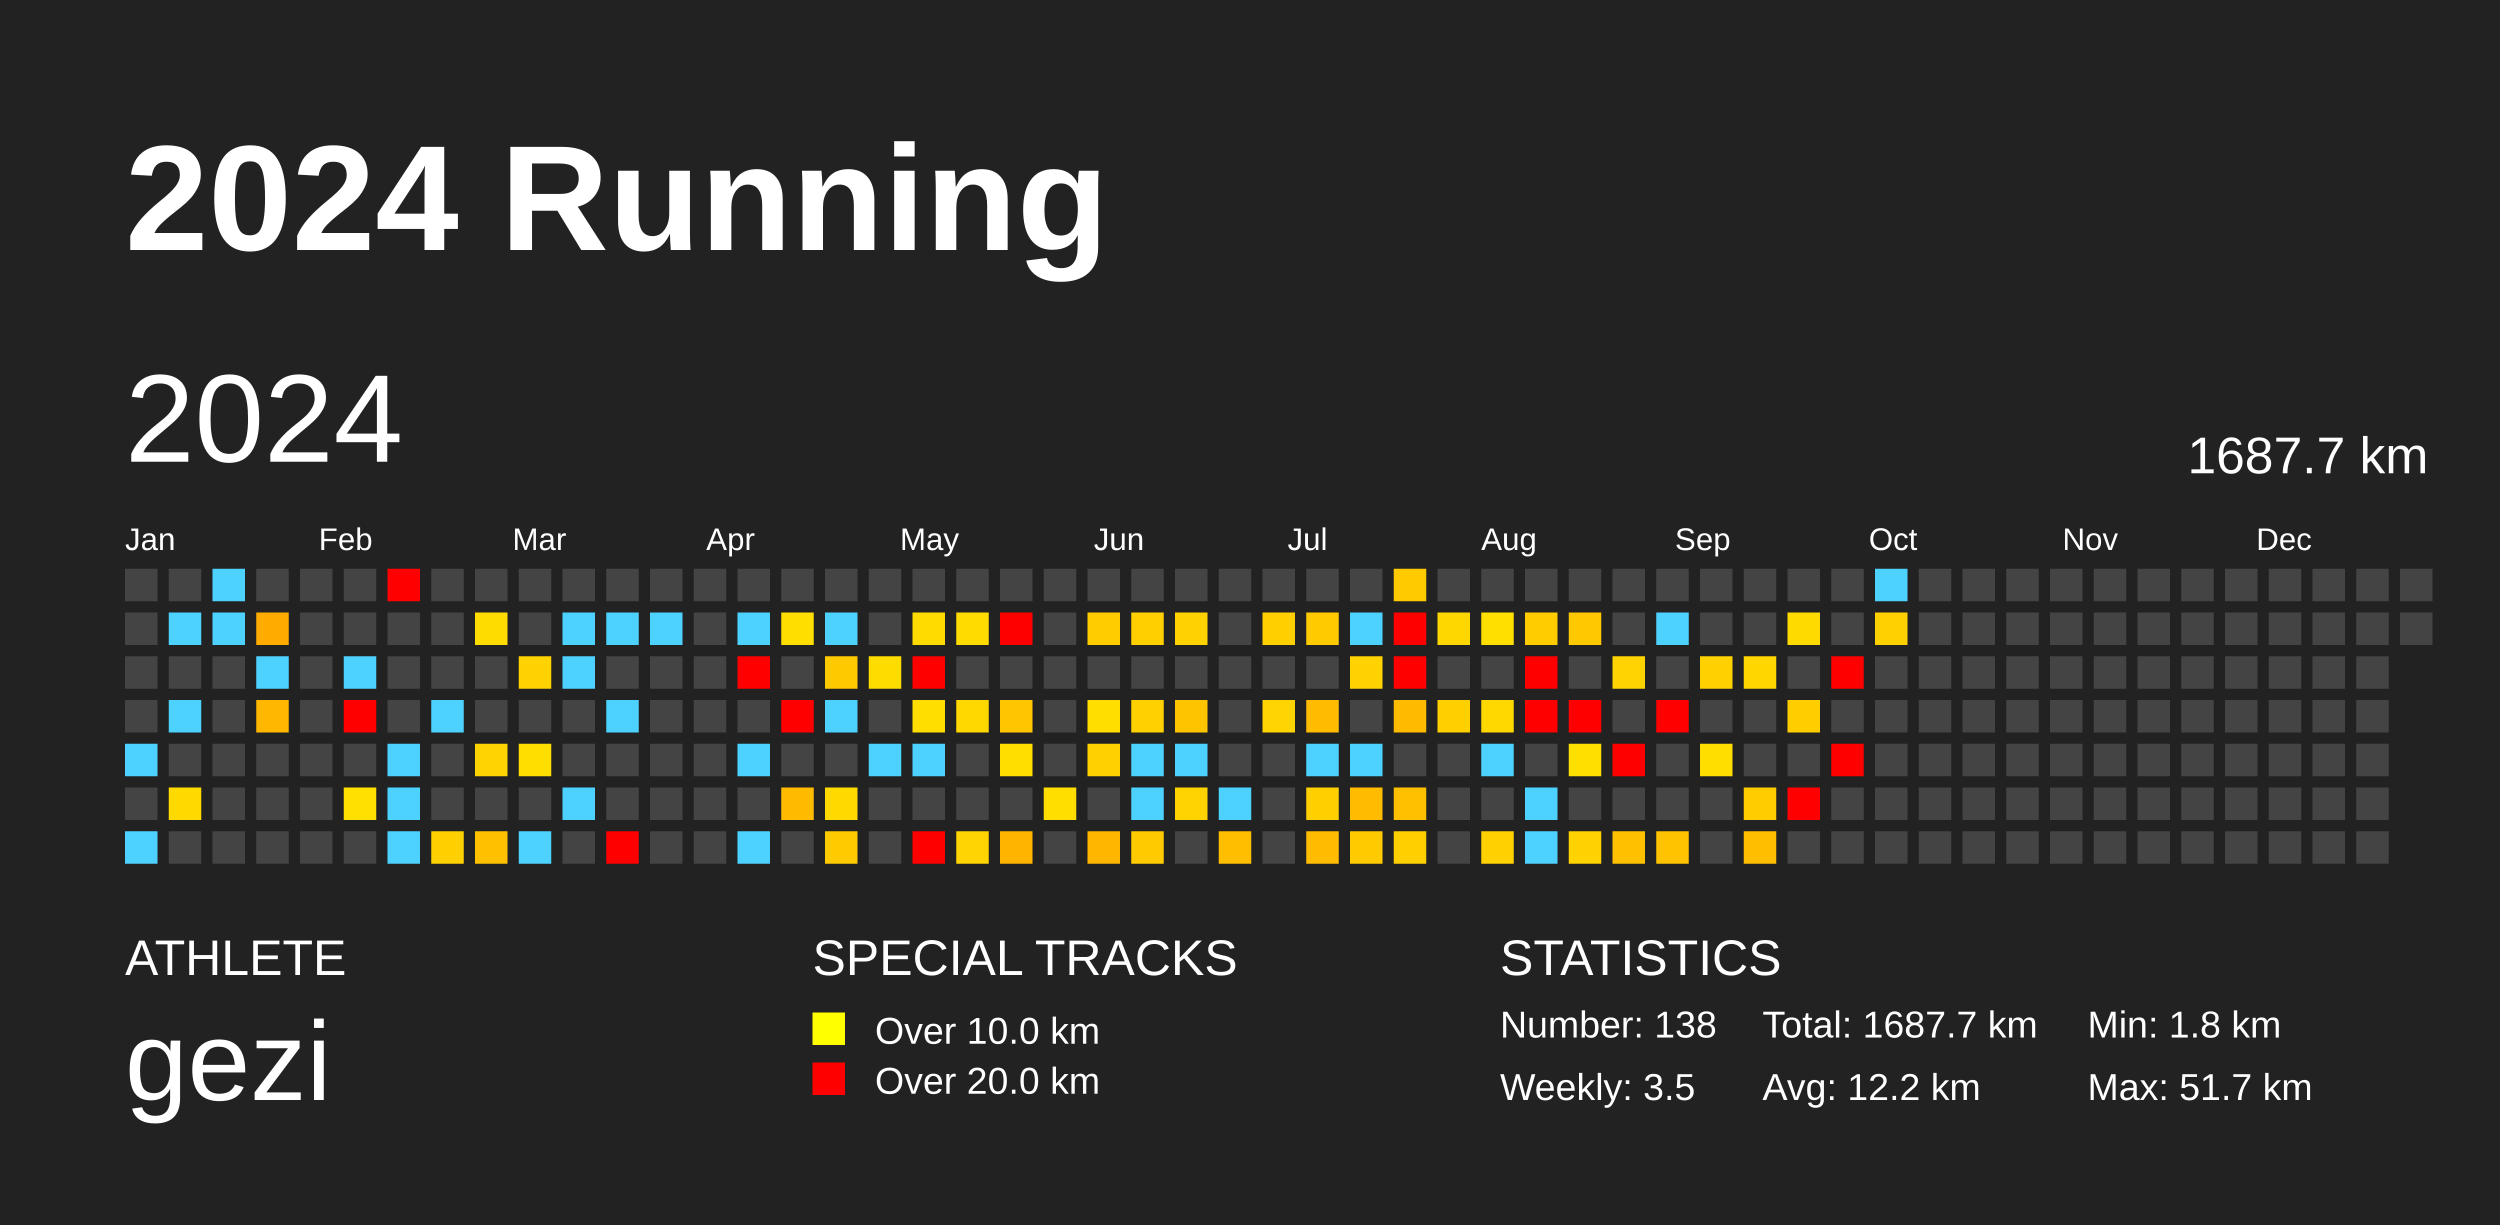
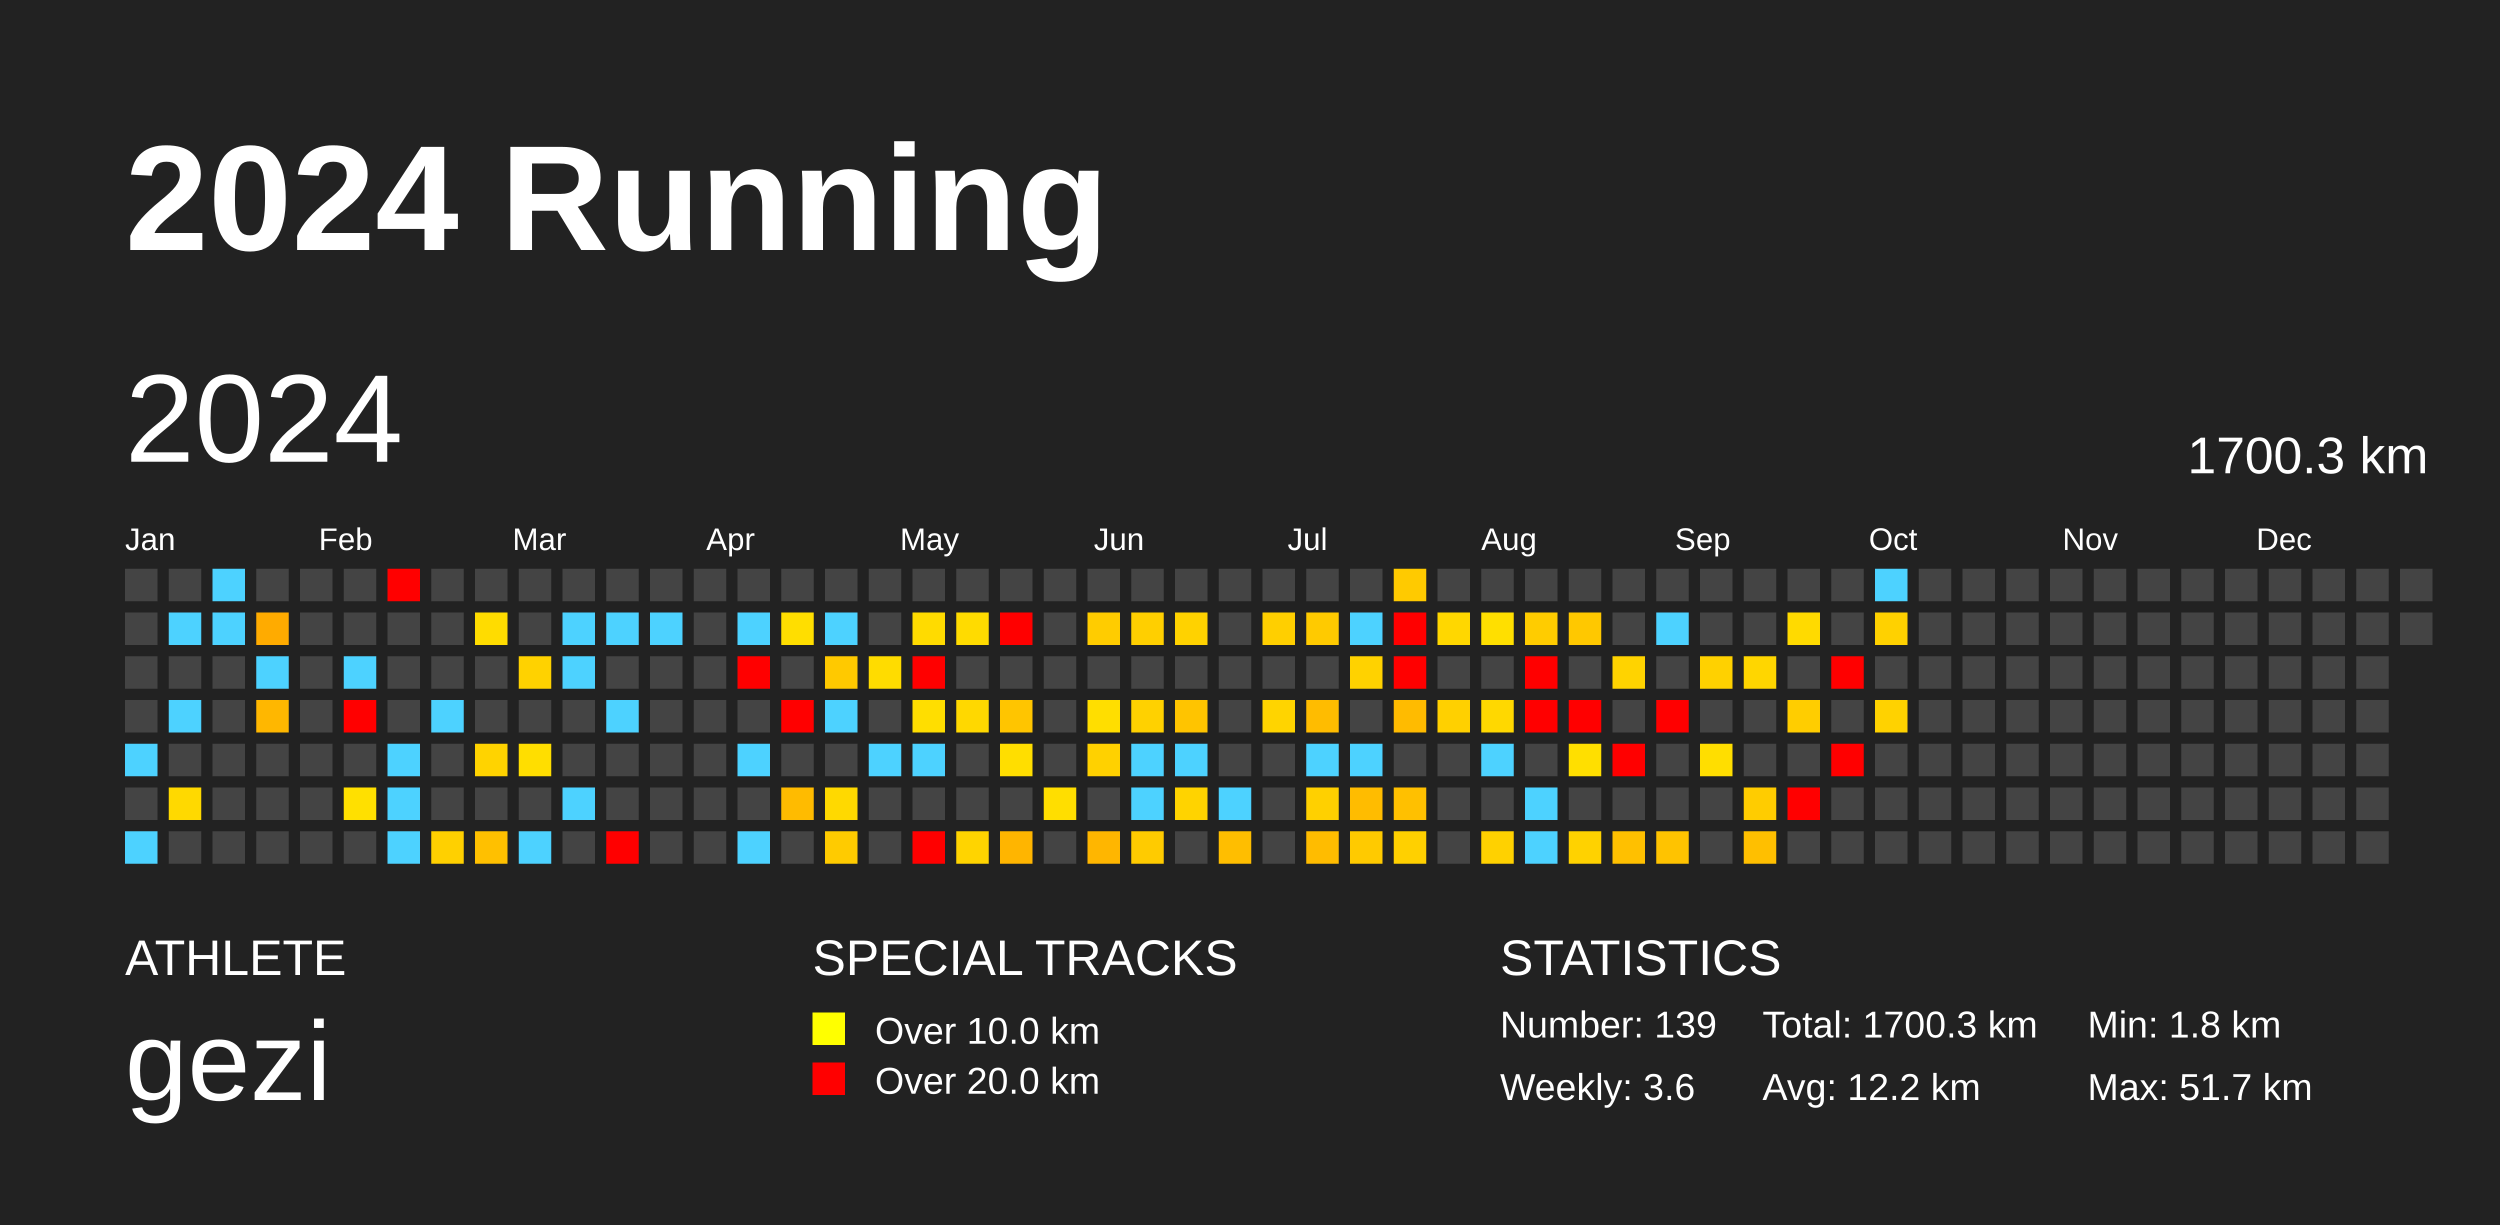
<svg xmlns="http://www.w3.org/2000/svg" baseProfile="full" height="98mm" version="1.1" viewBox="0,0,200,98" width="200mm">
  <defs />
  <rect fill="#222222" height="98" width="200" x="0" y="0" />
  <text fill="#FFFFFF" style="font-size:12px; font-family:Arial; font-weight:bold;" x="10" y="20">2024 Running</text>
  <text fill="#FFFFFF" style="font-size:4px; font-family:Arial" x="10" y="78">ATHLETE</text>
  <text fill="#FFFFFF" style="font-size:9px; font-family:Arial" x="10" y="88">gezi</text>
  <text fill="#FFFFFF" style="font-size:4px; font-family:Arial" x="65" y="78">SPECIAL TRACKS</text>
  <rect fill="yellow" height="2.6" width="2.6" x="65" y="81" />
  <text fill="#FFFFFF" style="font-size:3px; font-family:Arial" x="70" y="83.5">Over 10.0 km</text>
  <rect fill="red" height="2.6" width="2.6" x="65" y="85" />
  <text fill="#FFFFFF" style="font-size:3px; font-family:Arial" x="70" y="87.5">Over 20.0 km</text>
  <text fill="#FFFFFF" style="font-size:4px; font-family:Arial" x="120" y="78">STATISTICS</text>
-   <text fill="#FFFFFF" style="font-size:3px; font-family:Arial" x="120" y="83">Number: 138</text>
-   <text fill="#FFFFFF" style="font-size:3px; font-family:Arial" x="120" y="88">Weekly: 3.5</text>
-   <text fill="#FFFFFF" style="font-size:3px; font-family:Arial" x="141" y="83">Total: 1687.7 km</text>
+   <text fill="#FFFFFF" style="font-size:3px; font-family:Arial" x="120" y="83">Number: 139</text>
+   <text fill="#FFFFFF" style="font-size:3px; font-family:Arial" x="120" y="88">Weekly: 3.6</text>
+   <text fill="#FFFFFF" style="font-size:3px; font-family:Arial" x="141" y="83">Total: 1700.3 km</text>
  <text fill="#FFFFFF" style="font-size:3px; font-family:Arial" x="141" y="88">Avg: 12.2 km</text>
  <text fill="#FFFFFF" style="font-size:3px; font-family:Arial" x="167" y="83">Min: 1.8 km</text>
  <text fill="#FFFFFF" style="font-size:3px; font-family:Arial" x="167" y="88">Max: 51.7 km</text>
  <text dominant-baseline="hanging" fill="#FFFFFF" style="font-size:10.0px; font-family:Arial;" x="10" y="30">2024</text>
-   <text dominant-baseline="hanging" fill="#FFFFFF" style="font-size:4.125px; font-family:Arial;" x="175" y="35">1687.7 km</text>
+   <text dominant-baseline="hanging" fill="#FFFFFF" style="font-size:4.125px; font-family:Arial;" x="175" y="35">1700.3 km</text>
  <text fill="#FFFFFF" style="font-size:2.5px; font-family:Arial" x="10.0" y="44">Jan</text>
  <text fill="#FFFFFF" style="font-size:2.5px; font-family:Arial" x="25.5" y="44">Feb</text>
  <text fill="#FFFFFF" style="font-size:2.5px; font-family:Arial" x="41.0" y="44">Mar</text>
  <text fill="#FFFFFF" style="font-size:2.5px; font-family:Arial" x="56.5" y="44">Apr</text>
  <text fill="#FFFFFF" style="font-size:2.5px; font-family:Arial" x="72.0" y="44">May</text>
  <text fill="#FFFFFF" style="font-size:2.5px; font-family:Arial" x="87.5" y="44">Jun</text>
  <text fill="#FFFFFF" style="font-size:2.5px; font-family:Arial" x="103.0" y="44">Jul</text>
  <text fill="#FFFFFF" style="font-size:2.5px; font-family:Arial" x="118.5" y="44">Aug</text>
  <text fill="#FFFFFF" style="font-size:2.5px; font-family:Arial" x="134.0" y="44">Sep</text>
  <text fill="#FFFFFF" style="font-size:2.5px; font-family:Arial" x="149.5" y="44">Oct</text>
  <text fill="#FFFFFF" style="font-size:2.5px; font-family:Arial" x="165.0" y="44">Nov</text>
  <text fill="#FFFFFF" style="font-size:2.5px; font-family:Arial" x="180.5" y="44">Dec</text>
  <rect fill="#444444" height="2.6" width="2.6" x="10.0" y="45.5" />
  <rect fill="#444444" height="2.6" width="2.6" x="10.0" y="49.0" />
  <rect fill="#444444" height="2.6" width="2.6" x="10.0" y="52.5" />
  <rect fill="#444444" height="2.6" width="2.6" x="10.0" y="56.0" />
  <rect fill="#4dd2ff" height="2.6" width="2.6" x="10.0" y="59.5" />
  <rect fill="#444444" height="2.6" width="2.6" x="10.0" y="63.0" />
  <rect fill="#4dd2ff" height="2.6" width="2.6" x="10.0" y="66.5" />
  <rect fill="#444444" height="2.6" width="2.6" x="13.5" y="45.5" />
  <rect fill="#4dd2ff" height="2.6" width="2.6" x="13.5" y="49.0" />
  <rect fill="#444444" height="2.6" width="2.6" x="13.5" y="52.5" />
  <rect fill="#4dd2ff" height="2.6" width="2.6" x="13.5" y="56.0" />
  <rect fill="#444444" height="2.6" width="2.6" x="13.5" y="59.5" />
  <rect fill="#ffd900" height="2.6" width="2.6" x="13.5" y="63.0" />
  <rect fill="#444444" height="2.6" width="2.6" x="13.5" y="66.5" />
  <rect fill="#4dd2ff" height="2.6" width="2.6" x="17.0" y="45.5" />
  <rect fill="#4dd2ff" height="2.6" width="2.6" x="17.0" y="49.0" />
  <rect fill="#444444" height="2.6" width="2.6" x="17.0" y="52.5" />
  <rect fill="#444444" height="2.6" width="2.6" x="17.0" y="56.0" />
  <rect fill="#444444" height="2.6" width="2.6" x="17.0" y="59.5" />
  <rect fill="#444444" height="2.6" width="2.6" x="17.0" y="63.0" />
  <rect fill="#444444" height="2.6" width="2.6" x="17.0" y="66.5" />
  <rect fill="#444444" height="2.6" width="2.6" x="20.5" y="45.5" />
  <rect fill="#ffab00" height="2.6" width="2.6" x="20.5" y="49.0" />
  <rect fill="#4dd2ff" height="2.6" width="2.6" x="20.5" y="52.5" />
  <rect fill="#ffb700" height="2.6" width="2.6" x="20.5" y="56.0" />
  <rect fill="#444444" height="2.6" width="2.6" x="20.5" y="59.5" />
  <rect fill="#444444" height="2.6" width="2.6" x="20.5" y="63.0" />
  <rect fill="#444444" height="2.6" width="2.6" x="20.5" y="66.5" />
  <rect fill="#444444" height="2.6" width="2.6" x="24.0" y="45.5" />
  <rect fill="#444444" height="2.6" width="2.6" x="24.0" y="49.0" />
  <rect fill="#444444" height="2.6" width="2.6" x="24.0" y="52.5" />
  <rect fill="#444444" height="2.6" width="2.6" x="24.0" y="56.0" />
  <rect fill="#444444" height="2.6" width="2.6" x="24.0" y="59.5" />
  <rect fill="#444444" height="2.6" width="2.6" x="24.0" y="63.0" />
  <rect fill="#444444" height="2.6" width="2.6" x="24.0" y="66.5" />
  <rect fill="#444444" height="2.6" width="2.6" x="27.5" y="45.5" />
  <rect fill="#444444" height="2.6" width="2.6" x="27.5" y="49.0" />
  <rect fill="#4dd2ff" height="2.6" width="2.6" x="27.5" y="52.5" />
  <rect fill="red" height="2.6" width="2.6" x="27.5" y="56.0" />
  <rect fill="#444444" height="2.6" width="2.6" x="27.5" y="59.5" />
  <rect fill="#ffe000" height="2.6" width="2.6" x="27.5" y="63.0" />
  <rect fill="#444444" height="2.6" width="2.6" x="27.5" y="66.5" />
  <rect fill="red" height="2.6" width="2.6" x="31.0" y="45.5" />
  <rect fill="#444444" height="2.6" width="2.6" x="31.0" y="49.0" />
  <rect fill="#444444" height="2.6" width="2.6" x="31.0" y="52.5" />
  <rect fill="#444444" height="2.6" width="2.6" x="31.0" y="56.0" />
  <rect fill="#4dd2ff" height="2.6" width="2.6" x="31.0" y="59.5" />
  <rect fill="#4dd2ff" height="2.6" width="2.6" x="31.0" y="63.0" />
  <rect fill="#4dd2ff" height="2.6" width="2.6" x="31.0" y="66.5" />
  <rect fill="#444444" height="2.6" width="2.6" x="34.5" y="45.5" />
  <rect fill="#444444" height="2.6" width="2.6" x="34.5" y="49.0" />
  <rect fill="#444444" height="2.6" width="2.6" x="34.5" y="52.5" />
  <rect fill="#4dd2ff" height="2.6" width="2.6" x="34.5" y="56.0" />
  <rect fill="#444444" height="2.6" width="2.6" x="34.5" y="59.5" />
  <rect fill="#444444" height="2.6" width="2.6" x="34.5" y="63.0" />
  <rect fill="#ffd000" height="2.6" width="2.6" x="34.5" y="66.5" />
  <rect fill="#444444" height="2.6" width="2.6" x="38.0" y="45.5" />
  <rect fill="#ffdc00" height="2.6" width="2.6" x="38.0" y="49.0" />
  <rect fill="#444444" height="2.6" width="2.6" x="38.0" y="52.5" />
  <rect fill="#444444" height="2.6" width="2.6" x="38.0" y="56.0" />
  <rect fill="#ffd300" height="2.6" width="2.6" x="38.0" y="59.5" />
  <rect fill="#444444" height="2.6" width="2.6" x="38.0" y="63.0" />
  <rect fill="#ffc000" height="2.6" width="2.6" x="38.0" y="66.5" />
  <rect fill="#444444" height="2.6" width="2.6" x="41.5" y="45.5" />
  <rect fill="#444444" height="2.6" width="2.6" x="41.5" y="49.0" />
  <rect fill="#ffd200" height="2.6" width="2.6" x="41.5" y="52.5" />
  <rect fill="#444444" height="2.6" width="2.6" x="41.5" y="56.0" />
  <rect fill="#ffde00" height="2.6" width="2.6" x="41.5" y="59.5" />
  <rect fill="#444444" height="2.6" width="2.6" x="41.5" y="63.0" />
  <rect fill="#4dd2ff" height="2.6" width="2.6" x="41.5" y="66.5" />
  <rect fill="#444444" height="2.6" width="2.6" x="45.0" y="45.5" />
  <rect fill="#4dd2ff" height="2.6" width="2.6" x="45.0" y="49.0" />
  <rect fill="#4dd2ff" height="2.6" width="2.6" x="45.0" y="52.5" />
  <rect fill="#444444" height="2.6" width="2.6" x="45.0" y="56.0" />
  <rect fill="#444444" height="2.6" width="2.6" x="45.0" y="59.5" />
  <rect fill="#4dd2ff" height="2.6" width="2.6" x="45.0" y="63.0" />
  <rect fill="#444444" height="2.6" width="2.6" x="45.0" y="66.5" />
  <rect fill="#444444" height="2.6" width="2.6" x="48.5" y="45.5" />
  <rect fill="#4dd2ff" height="2.6" width="2.6" x="48.5" y="49.0" />
  <rect fill="#444444" height="2.6" width="2.6" x="48.5" y="52.5" />
  <rect fill="#4dd2ff" height="2.6" width="2.6" x="48.5" y="56.0" />
  <rect fill="#444444" height="2.6" width="2.6" x="48.5" y="59.5" />
  <rect fill="#444444" height="2.6" width="2.6" x="48.5" y="63.0" />
  <rect fill="red" height="2.6" width="2.6" x="48.5" y="66.5" />
  <rect fill="#444444" height="2.6" width="2.6" x="52.0" y="45.5" />
  <rect fill="#4dd2ff" height="2.6" width="2.6" x="52.0" y="49.0" />
  <rect fill="#444444" height="2.6" width="2.6" x="52.0" y="52.5" />
  <rect fill="#444444" height="2.6" width="2.6" x="52.0" y="56.0" />
  <rect fill="#444444" height="2.6" width="2.6" x="52.0" y="59.5" />
  <rect fill="#444444" height="2.6" width="2.6" x="52.0" y="63.0" />
  <rect fill="#444444" height="2.6" width="2.6" x="52.0" y="66.5" />
  <rect fill="#444444" height="2.6" width="2.6" x="55.5" y="45.5" />
  <rect fill="#444444" height="2.6" width="2.6" x="55.5" y="49.0" />
  <rect fill="#444444" height="2.6" width="2.6" x="55.5" y="52.5" />
  <rect fill="#444444" height="2.6" width="2.6" x="55.5" y="56.0" />
  <rect fill="#444444" height="2.6" width="2.6" x="55.5" y="59.5" />
  <rect fill="#444444" height="2.6" width="2.6" x="55.5" y="63.0" />
  <rect fill="#444444" height="2.6" width="2.6" x="55.5" y="66.5" />
  <rect fill="#444444" height="2.6" width="2.6" x="59.0" y="45.5" />
  <rect fill="#4dd2ff" height="2.6" width="2.6" x="59.0" y="49.0" />
  <rect fill="red" height="2.6" width="2.6" x="59.0" y="52.5" />
  <rect fill="#444444" height="2.6" width="2.6" x="59.0" y="56.0" />
  <rect fill="#4dd2ff" height="2.6" width="2.6" x="59.0" y="59.5" />
  <rect fill="#444444" height="2.6" width="2.6" x="59.0" y="63.0" />
  <rect fill="#4dd2ff" height="2.6" width="2.6" x="59.0" y="66.5" />
  <rect fill="#444444" height="2.6" width="2.6" x="62.5" y="45.5" />
  <rect fill="#ffde00" height="2.6" width="2.6" x="62.5" y="49.0" />
  <rect fill="#444444" height="2.6" width="2.6" x="62.5" y="52.5" />
  <rect fill="red" height="2.6" width="2.6" x="62.5" y="56.0" />
  <rect fill="#444444" height="2.6" width="2.6" x="62.5" y="59.5" />
  <rect fill="#ffbb00" height="2.6" width="2.6" x="62.5" y="63.0" />
  <rect fill="#444444" height="2.6" width="2.6" x="62.5" y="66.5" />
  <rect fill="#444444" height="2.6" width="2.6" x="66.0" y="45.5" />
  <rect fill="#4dd2ff" height="2.6" width="2.6" x="66.0" y="49.0" />
  <rect fill="#ffc900" height="2.6" width="2.6" x="66.0" y="52.5" />
  <rect fill="#4dd2ff" height="2.6" width="2.6" x="66.0" y="56.0" />
  <rect fill="#444444" height="2.6" width="2.6" x="66.0" y="59.5" />
  <rect fill="#ffd900" height="2.6" width="2.6" x="66.0" y="63.0" />
  <rect fill="#ffcb00" height="2.6" width="2.6" x="66.0" y="66.5" />
  <rect fill="#444444" height="2.6" width="2.6" x="69.5" y="45.5" />
  <rect fill="#444444" height="2.6" width="2.6" x="69.5" y="49.0" />
  <rect fill="#ffdc00" height="2.6" width="2.6" x="69.5" y="52.5" />
  <rect fill="#444444" height="2.6" width="2.6" x="69.5" y="56.0" />
  <rect fill="#4dd2ff" height="2.6" width="2.6" x="69.5" y="59.5" />
  <rect fill="#444444" height="2.6" width="2.6" x="69.5" y="63.0" />
  <rect fill="#444444" height="2.6" width="2.6" x="69.5" y="66.5" />
  <rect fill="#444444" height="2.6" width="2.6" x="73.0" y="45.5" />
  <rect fill="#ffdb00" height="2.6" width="2.6" x="73.0" y="49.0" />
  <rect fill="red" height="2.6" width="2.6" x="73.0" y="52.5" />
  <rect fill="#ffde00" height="2.6" width="2.6" x="73.0" y="56.0" />
  <rect fill="#4dd2ff" height="2.6" width="2.6" x="73.0" y="59.5" />
  <rect fill="#444444" height="2.6" width="2.6" x="73.0" y="63.0" />
  <rect fill="red" height="2.6" width="2.6" x="73.0" y="66.5" />
  <rect fill="#444444" height="2.6" width="2.6" x="76.5" y="45.5" />
  <rect fill="#ffdb00" height="2.6" width="2.6" x="76.5" y="49.0" />
  <rect fill="#444444" height="2.6" width="2.6" x="76.5" y="52.5" />
  <rect fill="#ffd800" height="2.6" width="2.6" x="76.5" y="56.0" />
  <rect fill="#444444" height="2.6" width="2.6" x="76.5" y="59.5" />
  <rect fill="#444444" height="2.6" width="2.6" x="76.5" y="63.0" />
  <rect fill="#ffd400" height="2.6" width="2.6" x="76.5" y="66.5" />
  <rect fill="#444444" height="2.6" width="2.6" x="80.0" y="45.5" />
  <rect fill="red" height="2.6" width="2.6" x="80.0" y="49.0" />
  <rect fill="#444444" height="2.6" width="2.6" x="80.0" y="52.5" />
  <rect fill="#ffc500" height="2.6" width="2.6" x="80.0" y="56.0" />
  <rect fill="#ffde00" height="2.6" width="2.6" x="80.0" y="59.5" />
  <rect fill="#444444" height="2.6" width="2.6" x="80.0" y="63.0" />
  <rect fill="#ffb500" height="2.6" width="2.6" x="80.0" y="66.5" />
  <rect fill="#444444" height="2.6" width="2.6" x="83.5" y="45.5" />
  <rect fill="#444444" height="2.6" width="2.6" x="83.5" y="49.0" />
  <rect fill="#444444" height="2.6" width="2.6" x="83.5" y="52.5" />
  <rect fill="#444444" height="2.6" width="2.6" x="83.5" y="56.0" />
  <rect fill="#444444" height="2.6" width="2.6" x="83.5" y="59.5" />
  <rect fill="#ffde00" height="2.6" width="2.6" x="83.5" y="63.0" />
  <rect fill="#444444" height="2.6" width="2.6" x="83.5" y="66.5" />
  <rect fill="#444444" height="2.6" width="2.6" x="87.0" y="45.5" />
  <rect fill="#ffcc00" height="2.6" width="2.6" x="87.0" y="49.0" />
  <rect fill="#444444" height="2.6" width="2.6" x="87.0" y="52.5" />
  <rect fill="#ffde00" height="2.6" width="2.6" x="87.0" y="56.0" />
  <rect fill="#ffd100" height="2.6" width="2.6" x="87.0" y="59.5" />
  <rect fill="#444444" height="2.6" width="2.6" x="87.0" y="63.0" />
  <rect fill="#ffb600" height="2.6" width="2.6" x="87.0" y="66.5" />
  <rect fill="#444444" height="2.6" width="2.6" x="90.5" y="45.5" />
  <rect fill="#ffcf00" height="2.6" width="2.6" x="90.5" y="49.0" />
  <rect fill="#444444" height="2.6" width="2.6" x="90.5" y="52.5" />
  <rect fill="#ffd100" height="2.6" width="2.6" x="90.5" y="56.0" />
  <rect fill="#4dd2ff" height="2.6" width="2.6" x="90.5" y="59.5" />
  <rect fill="#4dd2ff" height="2.6" width="2.6" x="90.5" y="63.0" />
  <rect fill="#ffcb00" height="2.6" width="2.6" x="90.5" y="66.5" />
  <rect fill="#444444" height="2.6" width="2.6" x="94.0" y="45.5" />
  <rect fill="#ffd200" height="2.6" width="2.6" x="94.0" y="49.0" />
  <rect fill="#444444" height="2.6" width="2.6" x="94.0" y="52.5" />
  <rect fill="#ffc400" height="2.6" width="2.6" x="94.0" y="56.0" />
  <rect fill="#4dd2ff" height="2.6" width="2.6" x="94.0" y="59.5" />
  <rect fill="#ffd300" height="2.6" width="2.6" x="94.0" y="63.0" />
  <rect fill="#444444" height="2.6" width="2.6" x="94.0" y="66.5" />
  <rect fill="#444444" height="2.6" width="2.6" x="97.5" y="45.5" />
  <rect fill="#444444" height="2.6" width="2.6" x="97.5" y="49.0" />
  <rect fill="#444444" height="2.6" width="2.6" x="97.5" y="52.5" />
  <rect fill="#444444" height="2.6" width="2.6" x="97.5" y="56.0" />
  <rect fill="#444444" height="2.6" width="2.6" x="97.5" y="59.5" />
  <rect fill="#4dd2ff" height="2.6" width="2.6" x="97.5" y="63.0" />
  <rect fill="#ffbe00" height="2.6" width="2.6" x="97.5" y="66.5" />
  <rect fill="#444444" height="2.6" width="2.6" x="101.0" y="45.5" />
  <rect fill="#ffcf00" height="2.6" width="2.6" x="101.0" y="49.0" />
  <rect fill="#444444" height="2.6" width="2.6" x="101.0" y="52.5" />
  <rect fill="#ffd400" height="2.6" width="2.6" x="101.0" y="56.0" />
  <rect fill="#444444" height="2.6" width="2.6" x="101.0" y="59.5" />
  <rect fill="#444444" height="2.6" width="2.6" x="101.0" y="63.0" />
  <rect fill="#444444" height="2.6" width="2.6" x="101.0" y="66.5" />
  <rect fill="#444444" height="2.6" width="2.6" x="104.5" y="45.5" />
  <rect fill="#ffca00" height="2.6" width="2.6" x="104.5" y="49.0" />
  <rect fill="#444444" height="2.6" width="2.6" x="104.5" y="52.5" />
  <rect fill="#ffbc00" height="2.6" width="2.6" x="104.5" y="56.0" />
  <rect fill="#4dd2ff" height="2.6" width="2.6" x="104.5" y="59.5" />
  <rect fill="#ffd000" height="2.6" width="2.6" x="104.5" y="63.0" />
  <rect fill="#ffbc00" height="2.6" width="2.6" x="104.5" y="66.5" />
  <rect fill="#444444" height="2.6" width="2.6" x="108.0" y="45.5" />
  <rect fill="#4dd2ff" height="2.6" width="2.6" x="108.0" y="49.0" />
  <rect fill="#ffd200" height="2.6" width="2.6" x="108.0" y="52.5" />
  <rect fill="#444444" height="2.6" width="2.6" x="108.0" y="56.0" />
  <rect fill="#4dd2ff" height="2.6" width="2.6" x="108.0" y="59.5" />
  <rect fill="#ffbc00" height="2.6" width="2.6" x="108.0" y="63.0" />
  <rect fill="#ffca00" height="2.6" width="2.6" x="108.0" y="66.5" />
  <rect fill="#ffca00" height="2.6" width="2.6" x="111.5" y="45.5" />
  <rect fill="red" height="2.6" width="2.6" x="111.5" y="49.0" />
  <rect fill="red" height="2.6" width="2.6" x="111.5" y="52.5" />
  <rect fill="#ffbb00" height="2.6" width="2.6" x="111.5" y="56.0" />
  <rect fill="#444444" height="2.6" width="2.6" x="111.5" y="59.5" />
  <rect fill="#ffc000" height="2.6" width="2.6" x="111.5" y="63.0" />
  <rect fill="#ffd000" height="2.6" width="2.6" x="111.5" y="66.5" />
  <rect fill="#444444" height="2.6" width="2.6" x="115.0" y="45.5" />
  <rect fill="#ffd700" height="2.6" width="2.6" x="115.0" y="49.0" />
  <rect fill="#444444" height="2.6" width="2.6" x="115.0" y="52.5" />
  <rect fill="#ffd000" height="2.6" width="2.6" x="115.0" y="56.0" />
  <rect fill="#444444" height="2.6" width="2.6" x="115.0" y="59.5" />
  <rect fill="#444444" height="2.6" width="2.6" x="115.0" y="63.0" />
  <rect fill="#444444" height="2.6" width="2.6" x="115.0" y="66.5" />
  <rect fill="#444444" height="2.6" width="2.6" x="118.5" y="45.5" />
  <rect fill="#ffdf00" height="2.6" width="2.6" x="118.5" y="49.0" />
  <rect fill="#444444" height="2.6" width="2.6" x="118.5" y="52.5" />
  <rect fill="#ffd800" height="2.6" width="2.6" x="118.5" y="56.0" />
  <rect fill="#4dd2ff" height="2.6" width="2.6" x="118.5" y="59.5" />
  <rect fill="#444444" height="2.6" width="2.6" x="118.5" y="63.0" />
  <rect fill="#ffd100" height="2.6" width="2.6" x="118.5" y="66.5" />
  <rect fill="#444444" height="2.6" width="2.6" x="122.0" y="45.5" />
  <rect fill="#ffcc00" height="2.6" width="2.6" x="122.0" y="49.0" />
  <rect fill="red" height="2.6" width="2.6" x="122.0" y="52.5" />
  <rect fill="red" height="2.6" width="2.6" x="122.0" y="56.0" />
  <rect fill="#444444" height="2.6" width="2.6" x="122.0" y="59.5" />
  <rect fill="#4dd2ff" height="2.6" width="2.6" x="122.0" y="63.0" />
  <rect fill="#4dd2ff" height="2.6" width="2.6" x="122.0" y="66.5" />
  <rect fill="#444444" height="2.6" width="2.6" x="125.5" y="45.5" />
  <rect fill="#ffc800" height="2.6" width="2.6" x="125.5" y="49.0" />
  <rect fill="#444444" height="2.6" width="2.6" x="125.5" y="52.5" />
  <rect fill="red" height="2.6" width="2.6" x="125.5" y="56.0" />
  <rect fill="#ffdf00" height="2.6" width="2.6" x="125.5" y="59.5" />
  <rect fill="#444444" height="2.6" width="2.6" x="125.5" y="63.0" />
  <rect fill="#ffd200" height="2.6" width="2.6" x="125.5" y="66.5" />
  <rect fill="#444444" height="2.6" width="2.6" x="129.0" y="45.5" />
  <rect fill="#444444" height="2.6" width="2.6" x="129.0" y="49.0" />
  <rect fill="#ffd300" height="2.6" width="2.6" x="129.0" y="52.5" />
  <rect fill="#444444" height="2.6" width="2.6" x="129.0" y="56.0" />
  <rect fill="red" height="2.6" width="2.6" x="129.0" y="59.5" />
  <rect fill="#444444" height="2.6" width="2.6" x="129.0" y="63.0" />
  <rect fill="#ffc000" height="2.6" width="2.6" x="129.0" y="66.5" />
  <rect fill="#444444" height="2.6" width="2.6" x="132.5" y="45.5" />
  <rect fill="#4dd2ff" height="2.6" width="2.6" x="132.5" y="49.0" />
  <rect fill="#444444" height="2.6" width="2.6" x="132.5" y="52.5" />
  <rect fill="red" height="2.6" width="2.6" x="132.5" y="56.0" />
  <rect fill="#444444" height="2.6" width="2.6" x="132.5" y="59.5" />
  <rect fill="#444444" height="2.6" width="2.6" x="132.5" y="63.0" />
  <rect fill="#ffc300" height="2.6" width="2.6" x="132.5" y="66.5" />
  <rect fill="#444444" height="2.6" width="2.6" x="136.0" y="45.5" />
  <rect fill="#444444" height="2.6" width="2.6" x="136.0" y="49.0" />
  <rect fill="#ffd100" height="2.6" width="2.6" x="136.0" y="52.5" />
  <rect fill="#444444" height="2.6" width="2.6" x="136.0" y="56.0" />
  <rect fill="#ffde00" height="2.6" width="2.6" x="136.0" y="59.5" />
  <rect fill="#444444" height="2.6" width="2.6" x="136.0" y="63.0" />
  <rect fill="#444444" height="2.6" width="2.6" x="136.0" y="66.5" />
  <rect fill="#444444" height="2.6" width="2.6" x="139.5" y="45.5" />
  <rect fill="#444444" height="2.6" width="2.6" x="139.5" y="49.0" />
  <rect fill="#ffd600" height="2.6" width="2.6" x="139.5" y="52.5" />
  <rect fill="#444444" height="2.6" width="2.6" x="139.5" y="56.0" />
  <rect fill="#444444" height="2.6" width="2.6" x="139.5" y="59.5" />
  <rect fill="#ffcc00" height="2.6" width="2.6" x="139.5" y="63.0" />
  <rect fill="#ffbf00" height="2.6" width="2.6" x="139.5" y="66.5" />
  <rect fill="#444444" height="2.6" width="2.6" x="143.0" y="45.5" />
  <rect fill="#ffda00" height="2.6" width="2.6" x="143.0" y="49.0" />
  <rect fill="#444444" height="2.6" width="2.6" x="143.0" y="52.5" />
  <rect fill="#ffcd00" height="2.6" width="2.6" x="143.0" y="56.0" />
  <rect fill="#444444" height="2.6" width="2.6" x="143.0" y="59.5" />
  <rect fill="red" height="2.6" width="2.6" x="143.0" y="63.0" />
  <rect fill="#444444" height="2.6" width="2.6" x="143.0" y="66.5" />
  <rect fill="#444444" height="2.6" width="2.6" x="146.5" y="45.5" />
  <rect fill="#444444" height="2.6" width="2.6" x="146.5" y="49.0" />
  <rect fill="red" height="2.6" width="2.6" x="146.5" y="52.5" />
  <rect fill="#444444" height="2.6" width="2.6" x="146.5" y="56.0" />
  <rect fill="red" height="2.6" width="2.6" x="146.5" y="59.5" />
  <rect fill="#444444" height="2.6" width="2.6" x="146.5" y="63.0" />
  <rect fill="#444444" height="2.6" width="2.6" x="146.5" y="66.5" />
  <rect fill="#4dd2ff" height="2.6" width="2.6" x="150.0" y="45.5" />
  <rect fill="#ffd100" height="2.6" width="2.6" x="150.0" y="49.0" />
  <rect fill="#444444" height="2.6" width="2.6" x="150.0" y="52.5" />
-   <rect fill="#444444" height="2.6" width="2.6" x="150.0" y="56.0" />
+   <rect fill="#ffd200" height="2.6" width="2.6" x="150.0" y="56.0" />
  <rect fill="#444444" height="2.6" width="2.6" x="150.0" y="59.5" />
  <rect fill="#444444" height="2.6" width="2.6" x="150.0" y="63.0" />
  <rect fill="#444444" height="2.6" width="2.6" x="150.0" y="66.5" />
  <rect fill="#444444" height="2.6" width="2.6" x="153.5" y="45.5" />
  <rect fill="#444444" height="2.6" width="2.6" x="153.5" y="49.0" />
  <rect fill="#444444" height="2.6" width="2.6" x="153.5" y="52.5" />
  <rect fill="#444444" height="2.6" width="2.6" x="153.5" y="56.0" />
  <rect fill="#444444" height="2.6" width="2.6" x="153.5" y="59.5" />
  <rect fill="#444444" height="2.6" width="2.6" x="153.5" y="63.0" />
  <rect fill="#444444" height="2.6" width="2.6" x="153.5" y="66.5" />
  <rect fill="#444444" height="2.6" width="2.6" x="157.0" y="45.5" />
  <rect fill="#444444" height="2.6" width="2.6" x="157.0" y="49.0" />
  <rect fill="#444444" height="2.6" width="2.6" x="157.0" y="52.5" />
  <rect fill="#444444" height="2.6" width="2.6" x="157.0" y="56.0" />
  <rect fill="#444444" height="2.6" width="2.6" x="157.0" y="59.5" />
  <rect fill="#444444" height="2.6" width="2.6" x="157.0" y="63.0" />
  <rect fill="#444444" height="2.6" width="2.6" x="157.0" y="66.5" />
  <rect fill="#444444" height="2.6" width="2.6" x="160.5" y="45.5" />
  <rect fill="#444444" height="2.6" width="2.6" x="160.5" y="49.0" />
  <rect fill="#444444" height="2.6" width="2.6" x="160.5" y="52.5" />
  <rect fill="#444444" height="2.6" width="2.6" x="160.5" y="56.0" />
  <rect fill="#444444" height="2.6" width="2.6" x="160.5" y="59.5" />
  <rect fill="#444444" height="2.6" width="2.6" x="160.5" y="63.0" />
  <rect fill="#444444" height="2.6" width="2.6" x="160.5" y="66.5" />
  <rect fill="#444444" height="2.6" width="2.6" x="164.0" y="45.5" />
  <rect fill="#444444" height="2.6" width="2.6" x="164.0" y="49.0" />
  <rect fill="#444444" height="2.6" width="2.6" x="164.0" y="52.5" />
  <rect fill="#444444" height="2.6" width="2.6" x="164.0" y="56.0" />
  <rect fill="#444444" height="2.6" width="2.6" x="164.0" y="59.5" />
  <rect fill="#444444" height="2.6" width="2.6" x="164.0" y="63.0" />
  <rect fill="#444444" height="2.6" width="2.6" x="164.0" y="66.5" />
  <rect fill="#444444" height="2.6" width="2.6" x="167.5" y="45.5" />
  <rect fill="#444444" height="2.6" width="2.6" x="167.5" y="49.0" />
  <rect fill="#444444" height="2.6" width="2.6" x="167.5" y="52.5" />
  <rect fill="#444444" height="2.6" width="2.6" x="167.5" y="56.0" />
  <rect fill="#444444" height="2.6" width="2.6" x="167.5" y="59.5" />
  <rect fill="#444444" height="2.6" width="2.6" x="167.5" y="63.0" />
  <rect fill="#444444" height="2.6" width="2.6" x="167.5" y="66.5" />
  <rect fill="#444444" height="2.6" width="2.6" x="171.0" y="45.5" />
  <rect fill="#444444" height="2.6" width="2.6" x="171.0" y="49.0" />
  <rect fill="#444444" height="2.6" width="2.6" x="171.0" y="52.5" />
  <rect fill="#444444" height="2.6" width="2.6" x="171.0" y="56.0" />
  <rect fill="#444444" height="2.6" width="2.6" x="171.0" y="59.5" />
  <rect fill="#444444" height="2.6" width="2.6" x="171.0" y="63.0" />
  <rect fill="#444444" height="2.6" width="2.6" x="171.0" y="66.5" />
  <rect fill="#444444" height="2.6" width="2.6" x="174.5" y="45.5" />
  <rect fill="#444444" height="2.6" width="2.6" x="174.5" y="49.0" />
  <rect fill="#444444" height="2.6" width="2.6" x="174.5" y="52.5" />
  <rect fill="#444444" height="2.6" width="2.6" x="174.5" y="56.0" />
  <rect fill="#444444" height="2.6" width="2.6" x="174.5" y="59.5" />
  <rect fill="#444444" height="2.6" width="2.6" x="174.5" y="63.0" />
  <rect fill="#444444" height="2.6" width="2.6" x="174.5" y="66.5" />
  <rect fill="#444444" height="2.6" width="2.6" x="178.0" y="45.5" />
  <rect fill="#444444" height="2.6" width="2.6" x="178.0" y="49.0" />
  <rect fill="#444444" height="2.6" width="2.6" x="178.0" y="52.5" />
  <rect fill="#444444" height="2.6" width="2.6" x="178.0" y="56.0" />
  <rect fill="#444444" height="2.6" width="2.6" x="178.0" y="59.5" />
  <rect fill="#444444" height="2.6" width="2.6" x="178.0" y="63.0" />
  <rect fill="#444444" height="2.6" width="2.6" x="178.0" y="66.5" />
  <rect fill="#444444" height="2.6" width="2.6" x="181.5" y="45.5" />
  <rect fill="#444444" height="2.6" width="2.6" x="181.5" y="49.0" />
  <rect fill="#444444" height="2.6" width="2.6" x="181.5" y="52.5" />
  <rect fill="#444444" height="2.6" width="2.6" x="181.5" y="56.0" />
  <rect fill="#444444" height="2.6" width="2.6" x="181.5" y="59.5" />
  <rect fill="#444444" height="2.6" width="2.6" x="181.5" y="63.0" />
  <rect fill="#444444" height="2.6" width="2.6" x="181.5" y="66.5" />
  <rect fill="#444444" height="2.6" width="2.6" x="185.0" y="45.5" />
  <rect fill="#444444" height="2.6" width="2.6" x="185.0" y="49.0" />
  <rect fill="#444444" height="2.6" width="2.6" x="185.0" y="52.5" />
  <rect fill="#444444" height="2.6" width="2.6" x="185.0" y="56.0" />
  <rect fill="#444444" height="2.6" width="2.6" x="185.0" y="59.5" />
  <rect fill="#444444" height="2.6" width="2.6" x="185.0" y="63.0" />
  <rect fill="#444444" height="2.6" width="2.6" x="185.0" y="66.5" />
  <rect fill="#444444" height="2.6" width="2.6" x="188.5" y="45.5" />
  <rect fill="#444444" height="2.6" width="2.6" x="188.5" y="49.0" />
  <rect fill="#444444" height="2.6" width="2.6" x="188.5" y="52.5" />
  <rect fill="#444444" height="2.6" width="2.6" x="188.5" y="56.0" />
  <rect fill="#444444" height="2.6" width="2.6" x="188.5" y="59.5" />
  <rect fill="#444444" height="2.6" width="2.6" x="188.5" y="63.0" />
  <rect fill="#444444" height="2.6" width="2.6" x="188.5" y="66.5" />
  <rect fill="#444444" height="2.6" width="2.6" x="192.0" y="45.5" />
  <rect fill="#444444" height="2.6" width="2.6" x="192.0" y="49.0" />
</svg>
